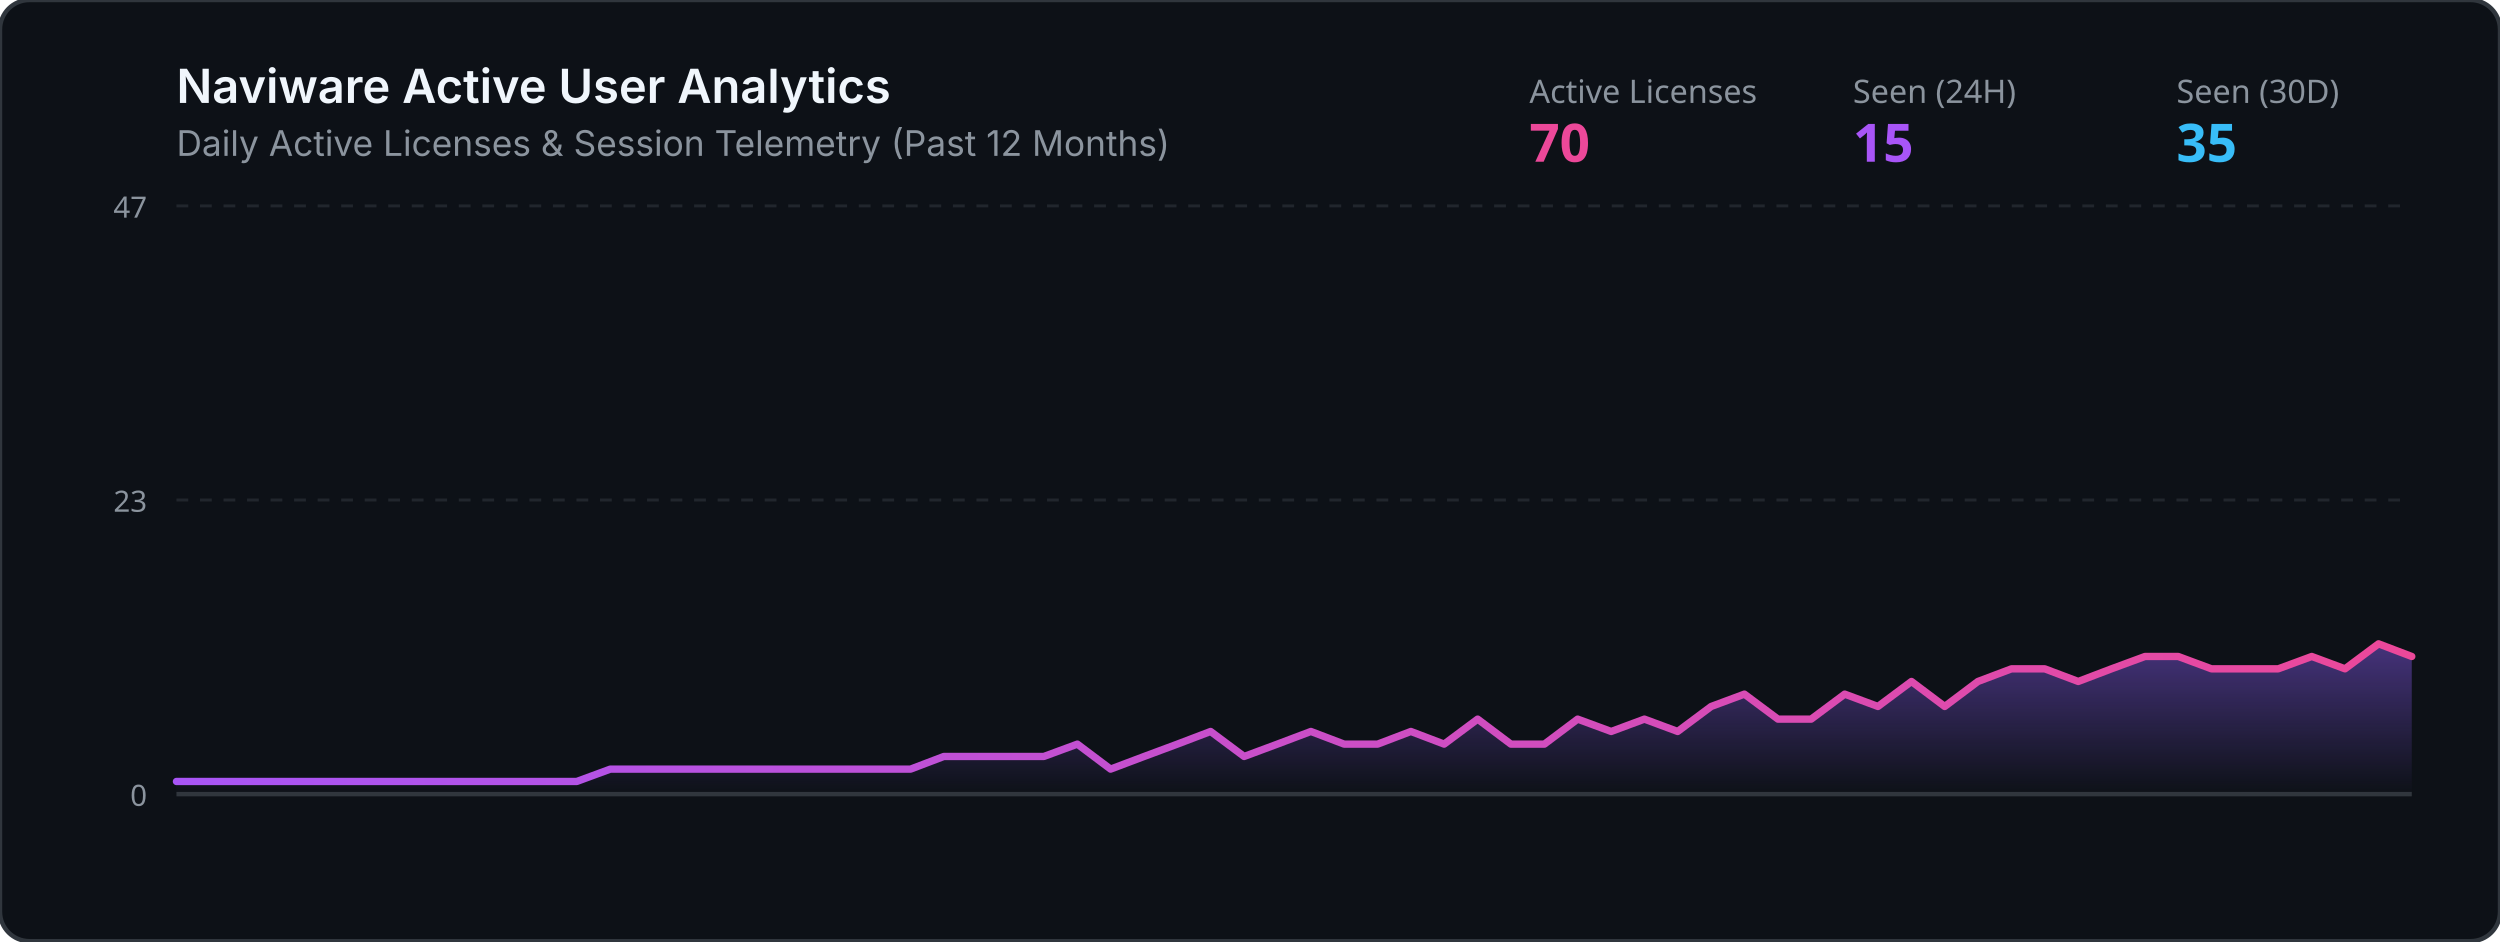
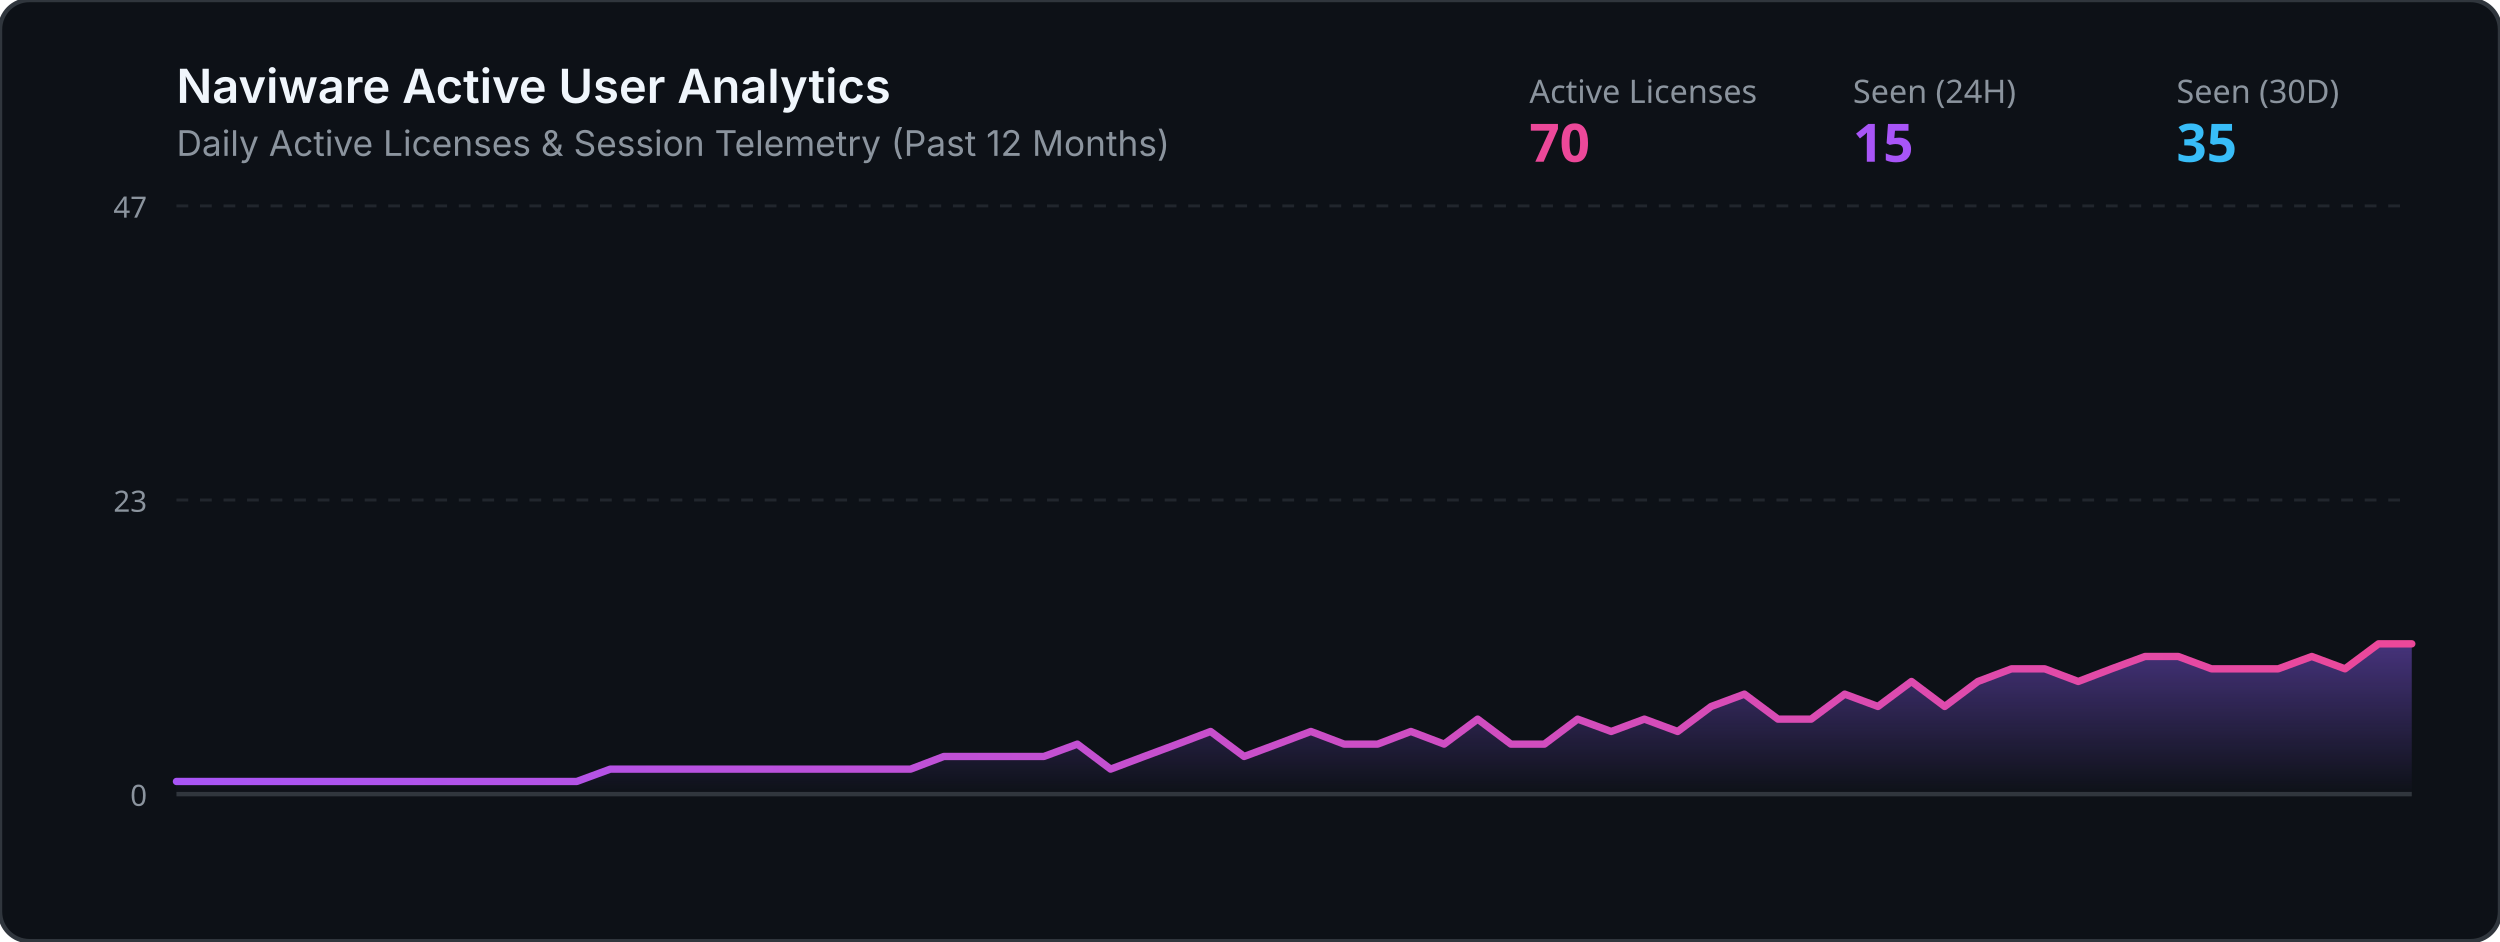
<svg xmlns="http://www.w3.org/2000/svg" viewBox="0 0 850 320" width="100%" height="320">
  <defs>
    <linearGradient id="grad" x1="0%" y1="0%" x2="0%" y2="100%">
      <stop offset="0%" stop-color="#8b5cf6" stop-opacity="0.45" />
      <stop offset="100%" stop-color="#8b5cf6" stop-opacity="0.0" />
    </linearGradient>
    <linearGradient id="lineGrad" x1="0%" y1="0%" x2="100%" y2="0%">
      <stop offset="0%" stop-color="#a855f7" />
      <stop offset="100%" stop-color="#ec4899" />
    </linearGradient>
  </defs>
  <rect width="850" height="320" rx="10" fill="#0d1117" stroke="#30363d" stroke-width="1.5" />
  <text x="60" y="35" fill="#f0f6fc" font-family="-apple-system,BlinkMacSystemFont,Segoe UI,sans-serif" font-size="16" font-weight="600">Naviware Active User Analytics</text>
  <text x="60" y="53" fill="#8b949e" font-family="-apple-system,BlinkMacSystemFont,Segoe UI,sans-serif" font-size="12">Daily Active Licenses &amp; Session Telemetry (Past 12 Months)</text>
  <text x="520" y="35" fill="#8b949e" font-family="sans-serif" font-size="11">Active Licenses</text>
  <text x="520" y="55" fill="#ec4899" font-family="sans-serif" font-size="18" font-weight="bold">70</text>
  <text x="630" y="35" fill="#8b949e" font-family="sans-serif" font-size="11">Seen (24H)</text>
  <text x="630" y="55" fill="#a855f7" font-family="sans-serif" font-size="18" font-weight="bold">15</text>
  <text x="740" y="35" fill="#8b949e" font-family="sans-serif" font-size="11">Seen (30D)</text>
  <text x="740" y="55" fill="#38bdf8" font-family="sans-serif" font-size="18" font-weight="bold">35</text>
  <line x1="60" y1="70" x2="820" y2="70" stroke="#21262d" stroke-width="1" stroke-dasharray="4" />
  <line x1="60" y1="170.0" x2="820" y2="170.0" stroke="#21262d" stroke-width="1" stroke-dasharray="4" />
  <line x1="60" y1="270" x2="820" y2="270" stroke="#30363d" stroke-width="1.5" />
  <text x="50" y="74" fill="#8b949e" font-family="sans-serif" font-size="10" text-anchor="end">47</text>
  <text x="50" y="174.0" fill="#8b949e" font-family="sans-serif" font-size="10" text-anchor="end">23</text>
  <text x="50" y="274" fill="#8b949e" font-family="sans-serif" font-size="10" text-anchor="end">0</text>
-   <polygon points="60,270 60.0,265.7 71.3,265.7 82.7,265.7 94.0,265.7 105.4,265.7 116.7,265.7 128.1,265.7 139.4,265.7 150.7,265.7 162.1,265.7 173.4,265.7 184.8,265.7 196.1,265.7 207.5,261.5 218.8,261.5 230.1,261.5 241.5,261.5 252.8,261.5 264.2,261.5 275.5,261.5 286.9,261.5 298.2,261.5 309.6,261.5 320.9,257.2 332.2,257.2 343.6,257.2 354.9,257.2 366.3,253.0 377.6,261.5 389.0,257.2 400.3,253.0 411.6,248.7 423.0,257.2 434.3,253.0 445.7,248.7 457.0,253.0 468.4,253.0 479.7,248.7 491.0,253.0 502.4,244.5 513.7,253.0 525.1,253.0 536.4,244.5 547.8,248.7 559.1,244.5 570.4,248.7 581.8,240.2 593.1,236.0 604.5,244.5 615.8,244.5 627.2,236.0 638.5,240.2 649.9,231.7 661.2,240.2 672.5,231.7 683.9,227.4 695.2,227.4 706.6,231.7 717.9,227.4 729.3,223.2 740.6,223.2 751.9,227.4 763.3,227.4 774.6,227.4 786.0,223.2 797.3,227.4 808.7,218.9 820.0,223.2 820,270" fill="url(#grad)" />
-   <polyline points="60.0,265.7 71.3,265.7 82.7,265.7 94.0,265.7 105.4,265.7 116.7,265.7 128.1,265.7 139.4,265.7 150.7,265.7 162.1,265.7 173.4,265.7 184.8,265.7 196.1,265.7 207.5,261.5 218.8,261.5 230.1,261.5 241.5,261.5 252.8,261.5 264.2,261.5 275.5,261.5 286.9,261.5 298.2,261.5 309.6,261.5 320.9,257.2 332.2,257.2 343.6,257.2 354.9,257.2 366.3,253.0 377.6,261.5 389.0,257.2 400.3,253.0 411.6,248.7 423.0,257.2 434.3,253.0 445.7,248.7 457.0,253.0 468.4,253.0 479.7,248.7 491.0,253.0 502.4,244.5 513.7,253.0 525.1,253.0 536.4,244.5 547.8,248.7 559.1,244.5 570.4,248.7 581.8,240.2 593.1,236.0 604.5,244.5 615.8,244.5 627.2,236.0 638.5,240.2 649.9,231.7 661.2,240.2 672.5,231.7 683.9,227.4 695.2,227.4 706.6,231.7 717.9,227.4 729.3,223.2 740.6,223.2 751.9,227.4 763.3,227.4 774.6,227.4 786.0,223.2 797.3,227.4 808.7,218.9 820.0,223.2" fill="none" stroke="url(#lineGrad)" stroke-width="2.5" stroke-linecap="round" stroke-linejoin="round" />
+   <polygon points="60,270 60.0,265.7 71.3,265.7 82.7,265.7 94.0,265.7 105.4,265.7 116.7,265.7 128.1,265.7 139.4,265.7 150.7,265.7 162.1,265.7 173.4,265.7 184.8,265.7 196.1,265.7 207.5,261.5 218.8,261.5 230.1,261.5 241.5,261.5 252.8,261.5 264.2,261.5 275.5,261.5 286.9,261.5 298.2,261.5 309.6,261.5 320.9,257.2 332.2,257.2 343.6,257.2 354.9,257.2 366.3,253.0 377.6,261.5 389.0,257.2 400.3,253.0 411.6,248.7 423.0,257.2 434.3,253.0 445.7,248.7 457.0,253.0 468.4,253.0 479.7,248.7 491.0,253.0 502.4,244.5 513.7,253.0 525.1,253.0 536.4,244.5 547.8,248.7 559.1,244.5 570.4,248.7 581.8,240.2 593.1,236.0 604.5,244.5 615.8,244.5 627.2,236.0 638.5,240.2 649.9,231.7 661.2,240.2 672.5,231.7 683.9,227.4 695.2,227.4 706.6,231.7 717.9,227.4 729.3,223.2 740.6,223.2 751.9,227.4 763.3,227.4 774.6,227.4 786.0,223.2 797.3,227.4 808.7,218.9 820.0,218.9 820,270" fill="url(#grad)" />
+   <polyline points="60.0,265.7 71.3,265.7 82.7,265.7 94.0,265.7 105.4,265.7 116.7,265.7 128.1,265.7 139.4,265.7 150.7,265.7 162.1,265.7 173.4,265.7 184.8,265.7 196.1,265.7 207.5,261.5 218.8,261.5 230.1,261.5 241.5,261.5 252.8,261.5 264.2,261.5 275.5,261.5 286.9,261.5 298.2,261.5 309.6,261.5 320.9,257.2 332.2,257.2 343.6,257.2 354.9,257.2 366.3,253.0 377.6,261.5 389.0,257.2 400.3,253.0 411.6,248.7 423.0,257.2 434.3,253.0 445.7,248.7 457.0,253.0 468.4,253.0 479.7,248.7 491.0,253.0 502.4,244.5 513.7,253.0 525.1,253.0 536.4,244.5 547.8,248.7 559.1,244.5 570.4,248.7 581.8,240.2 593.1,236.0 604.5,244.5 615.8,244.5 627.2,236.0 638.5,240.2 649.9,231.7 661.2,240.2 672.5,231.7 683.9,227.4 695.2,227.4 706.6,231.7 717.9,227.4 729.3,223.2 740.6,223.2 751.9,227.4 763.3,227.4 774.6,227.4 786.0,223.2 797.3,227.4 808.7,218.9 820.0,218.9" fill="none" stroke="url(#lineGrad)" stroke-width="2.5" stroke-linecap="round" stroke-linejoin="round" />
</svg>
